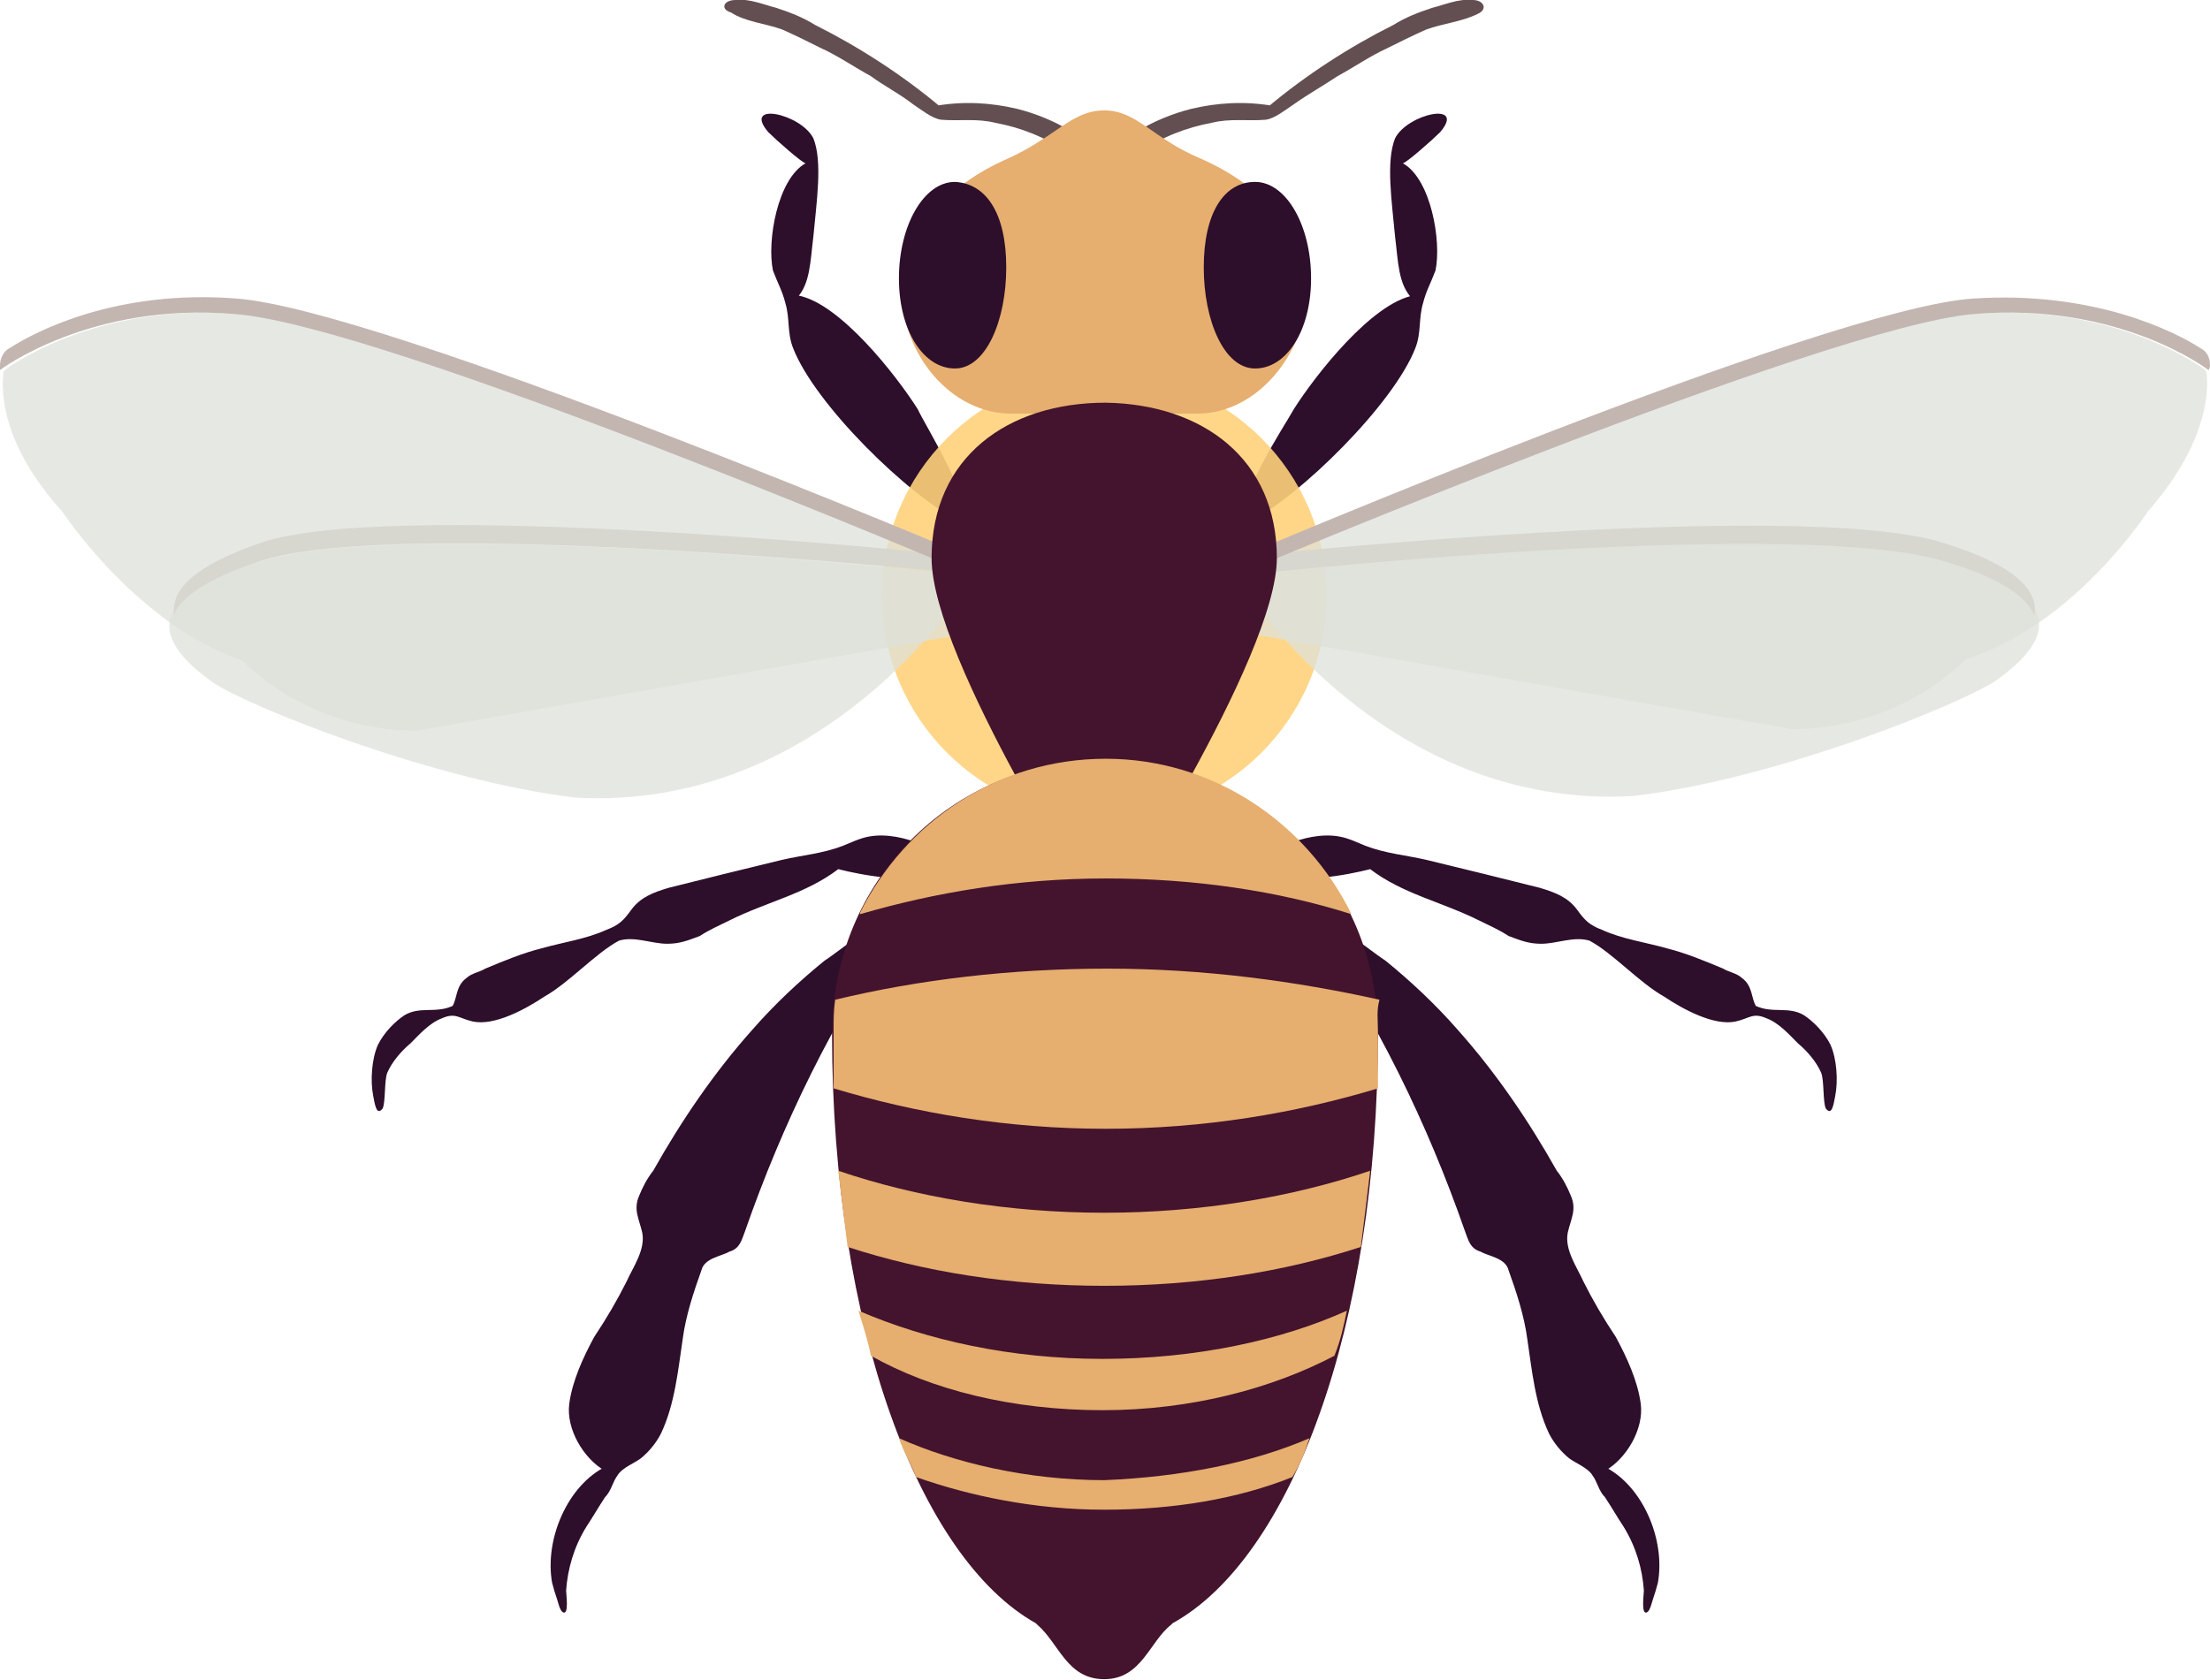
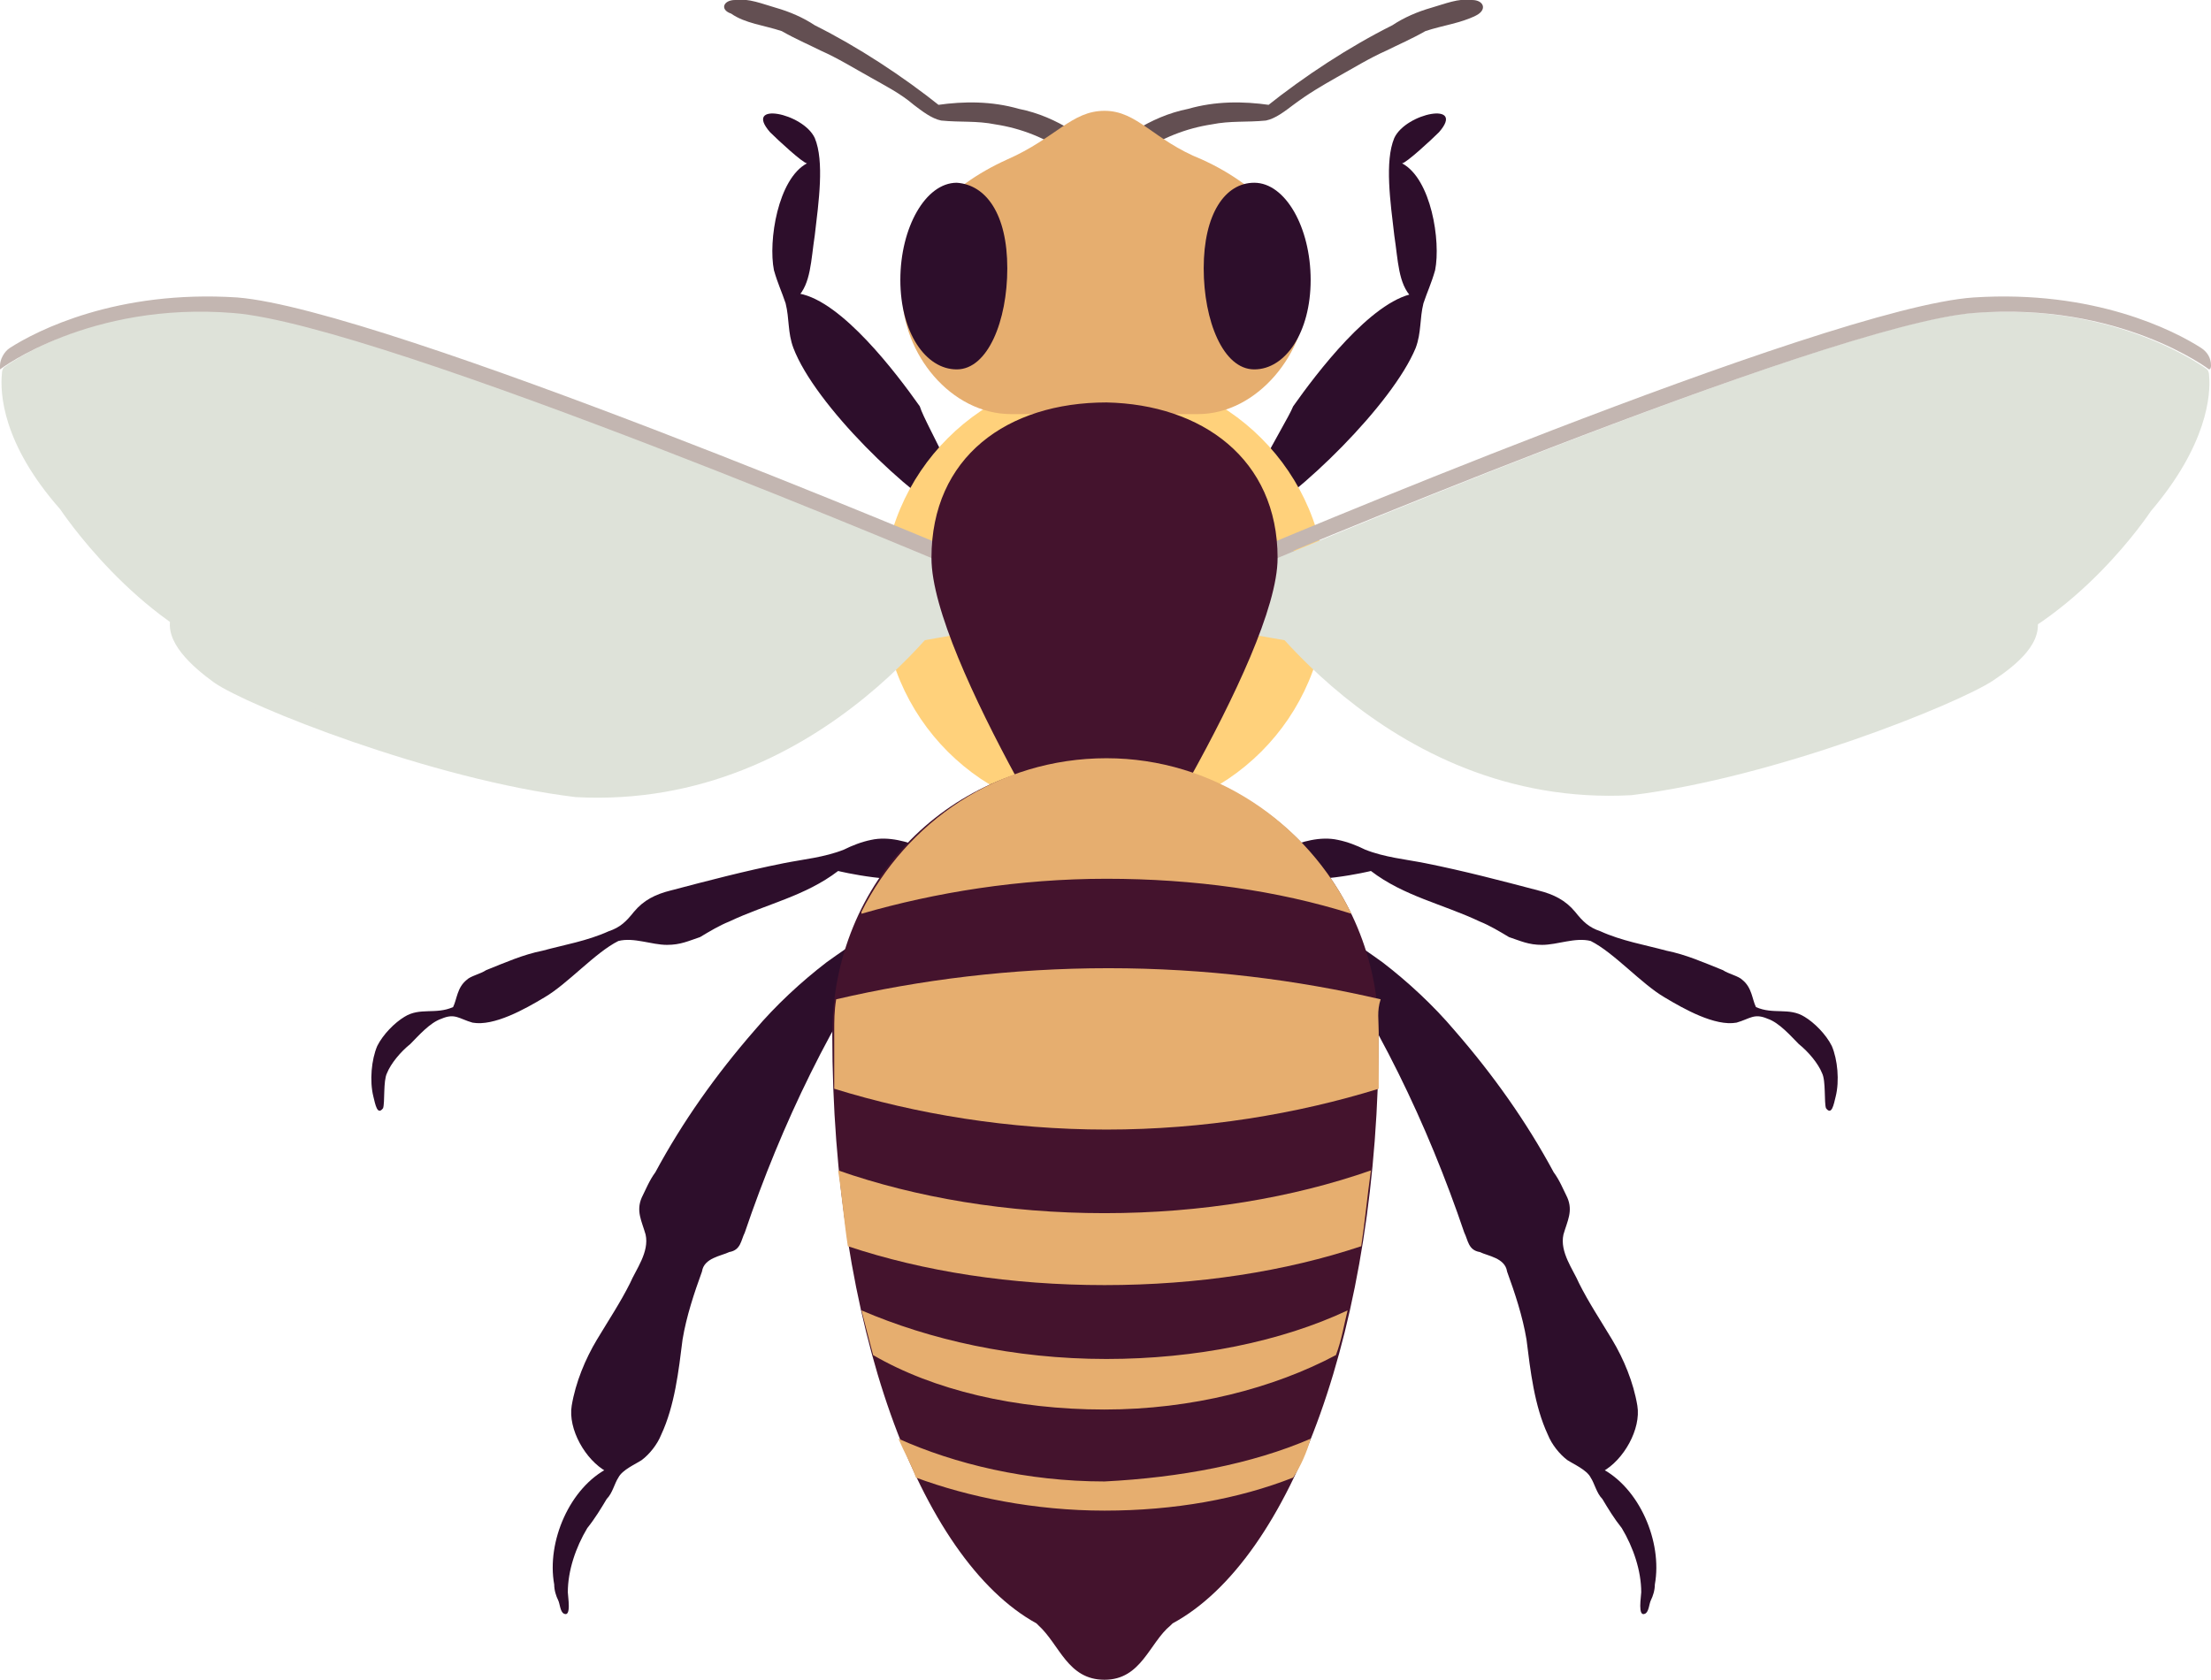
- <svg xmlns="http://www.w3.org/2000/svg" version="1.1" id="Layer_1" x="0px" y="0px" width="142.1px" height="108px" viewBox="0 0 142.1 108" style="enable-background:new 0 0 142.1 108;" xml:space="preserve">
-   <style type="text/css">
- 	.st0{fill:#2D0E2B;}
- 	.st1{opacity:0.9;fill:#FFD17B;enable-background:new    ;}
- 	.st2{opacity:0.75;fill:#DEE2D9;enable-background:new    ;}
- 	.st3{fill:#C3B6B1;}
- 	.st4{fill:#634F52;}
- 	.st5{fill:#E6AE6F;}
- 	.st6{fill:#44132D;}
- </style>
-   <g>
-     <g>
-       <g>
-         <g>
-           <path class="st0" d="M59.8,56.2c-1.8,0.8-5.9-0.3-5.9-0.3c-2.1,1.6-4.6,2.1-7,3.3c-0.6,0.3-1.3,0.6-1.9,1      c-0.8,0.3-1.3,0.5-2.1,0.5c-1,0-2.1-0.5-3.1-0.2c-1.5,0.8-3.2,2.7-4.8,3.6c-1.2,0.8-3.2,1.9-4.6,1.6c-0.9-0.2-1.1-0.6-2-0.2      c-0.8,0.3-1.5,1.1-2,1.6c-0.6,0.5-1.2,1.2-1.5,1.9c-0.2,0.5-0.1,1.9-0.3,2.3c-0.4,0.5-0.5-0.3-0.6-0.8c-0.2-1-0.1-2.4,0.3-3.3      c0.4-0.8,1.1-1.5,1.7-1.9c1-0.6,2-0.1,3.1-0.6c0.3-0.5,0.2-1.3,0.9-1.8c0.3-0.3,0.9-0.4,1.2-0.6c1.2-0.5,2.4-1,3.6-1.3      c1.4-0.4,2.9-0.6,4.2-1.2c0.8-0.3,1.1-0.6,1.6-1.3c0.6-0.8,1.4-1.1,2.4-1.4c2.4-0.6,4.8-1.2,7.3-1.8c1.3-0.3,2.6-0.4,3.9-0.9      c0.5-0.2,1.1-0.5,1.7-0.6c1.1-0.2,2.4,0.1,3.3,0.5C59.4,54.7,61.1,55.7,59.8,56.2C59.5,56.3,59.9,56.2,59.8,56.2z" />
-         </g>
-       </g>
-       <g>
-         <g>
-           <path class="st0" d="M82.2,56.2c1.8,0.8,5.9-0.3,5.9-0.3c2.1,1.6,4.6,2.1,7,3.3c0.6,0.3,1.3,0.6,1.9,1c0.8,0.3,1.3,0.5,2.1,0.5      c1,0,2.1-0.5,3.1-0.2c1.5,0.8,3.2,2.7,4.8,3.6c1.2,0.8,3.2,1.9,4.6,1.6c0.9-0.2,1.1-0.6,2-0.2c0.8,0.3,1.5,1.1,2,1.6      c0.6,0.5,1.2,1.2,1.5,1.9c0.2,0.5,0.1,1.9,0.3,2.3c0.4,0.5,0.5-0.3,0.6-0.8c0.2-1,0.1-2.4-0.3-3.3c-0.4-0.8-1.1-1.5-1.7-1.9      c-1-0.6-2-0.1-3.1-0.6c-0.3-0.5-0.2-1.3-0.9-1.8c-0.3-0.3-0.9-0.4-1.2-0.6c-1.2-0.5-2.4-1-3.6-1.3c-1.4-0.4-2.9-0.6-4.2-1.2      c-0.8-0.3-1.1-0.6-1.6-1.3c-0.6-0.8-1.4-1.1-2.4-1.4c-2.4-0.6-4.8-1.2-7.3-1.8c-1.3-0.3-2.6-0.4-3.9-0.9      c-0.5-0.2-1.1-0.5-1.7-0.6c-1.1-0.2-2.4,0.1-3.3,0.5C82.6,54.7,81,55.7,82.2,56.2C82.5,56.3,82.1,56.2,82.2,56.2z" />
-         </g>
-       </g>
-     </g>
-     <g>
-       <g>
-         <path class="st0" d="M57.8,59.5c-4.2,6-7.5,12.8-9.9,19.7c-0.2,0.5-0.3,1.1-1,1.3c-0.5,0.3-1.6,0.4-1.8,1.2l0,0     c-0.5,1.4-1,2.9-1.2,4.4c-0.3,2-0.5,4.2-1.4,6.1c-0.3,0.6-0.8,1.2-1.3,1.6c-0.4,0.3-1.2,0.6-1.5,1.1c-0.3,0.4-0.4,1-0.8,1.4     c-0.4,0.6-0.8,1.3-1.2,1.9c-0.8,1.3-1.2,2.7-1.3,4.1c0,0.2,0.2,1.6-0.2,1.4c-0.2-0.1-0.3-0.6-0.4-0.9c-0.1-0.3-0.2-0.6-0.3-1     c-0.5-2.8,1-6.3,3.5-7.5c0,0.1-0.1,0.2-0.1,0.3c-1.4-0.8-2.5-2.7-2.3-4.3c0.2-1.5,0.9-3,1.6-4.3c0.8-1.2,1.5-2.4,2.1-3.6     c0.4-0.9,1.2-2,1-3.1c-0.2-0.9-0.6-1.5-0.2-2.4c0.2-0.5,0.5-1.1,0.9-1.6c1.8-3.2,3.9-6.3,6.4-9.1c1.4-1.6,3-3.1,4.6-4.4     c0.9-0.6,1.7-1.3,2.6-1.8c0.4-0.3,0.9-0.5,1.3-0.8c0.1-0.1,0.4-0.3,0.6-0.2C57.8,59.3,57.9,59.4,57.8,59.5z" />
-       </g>
-       <g>
-         <path class="st0" d="M84.3,59.5c4.2,6,7.5,12.8,9.9,19.7c0.2,0.5,0.3,1.1,1,1.3c0.5,0.3,1.6,0.4,1.8,1.2l0,0     c0.5,1.4,1,2.9,1.2,4.4c0.3,2,0.5,4.2,1.4,6.1c0.3,0.6,0.8,1.2,1.3,1.6c0.4,0.3,1.2,0.6,1.5,1.1c0.3,0.4,0.4,1,0.8,1.4     c0.4,0.6,0.8,1.3,1.2,1.9c0.8,1.3,1.2,2.7,1.3,4.1c0,0.2-0.2,1.6,0.2,1.4c0.2-0.1,0.3-0.6,0.4-0.9c0.1-0.3,0.2-0.6,0.3-1     c0.5-2.8-1-6.3-3.5-7.5c0,0.1,0.1,0.2,0.1,0.3c1.4-0.8,2.5-2.7,2.3-4.3c-0.2-1.5-0.9-3-1.6-4.3c-0.8-1.2-1.5-2.4-2.1-3.6     c-0.4-0.9-1.2-2-1-3.1c0.2-0.9,0.6-1.5,0.2-2.4c-0.2-0.5-0.5-1.1-0.9-1.6c-1.8-3.2-3.9-6.3-6.4-9.1c-1.4-1.6-3-3.1-4.6-4.4     c-0.9-0.6-1.7-1.3-2.6-1.8c-0.4-0.3-0.9-0.5-1.3-0.8c-0.1-0.1-0.4-0.3-0.6-0.2C84.2,59.3,84.2,59.4,84.3,59.5z" />
-       </g>
-     </g>
-     <g>
-       <g>
-         <g>
-           <path class="st0" d="M61.8,33.6C58.4,31.9,52.4,26,51,22.4c-0.4-1-0.2-1.9-0.5-2.9c-0.2-0.8-0.5-1.3-0.8-2.1      c-0.4-1.9,0.3-5.9,2.1-6.9c-0.2,0-1.9-1.5-2.4-2c-1.7-2,2.1-1.2,2.9,0.4c0.6,1.5,0.2,4.1,0,6.3c-0.2,1.6-0.2,3.1-1.1,4L51.3,19      c2.7,0.5,6.3,5.1,7.7,7.3C59.5,27.4,62.8,32.6,61.8,33.6z" />
-         </g>
-       </g>
-       <g>
-         <g>
-           <path class="st0" d="M80.3,33.6c3.3-1.7,9.3-7.6,10.7-11.2c0.4-1,0.2-1.9,0.5-2.9c0.2-0.8,0.5-1.3,0.8-2.1      c0.4-1.9-0.3-5.9-2.1-6.9c0.2,0,1.9-1.5,2.4-2c1.7-2-2.1-1.2-2.9,0.4c-0.6,1.5-0.2,4.1,0,6.3c0.2,1.6,0.2,3.1,1.1,4l0.1-0.2      c-2.7,0.5-6.3,5.1-7.7,7.3C82.6,27.4,79.1,32.6,80.3,33.6z" />
-         </g>
-       </g>
-     </g>
-     <circle class="st1" cx="71" cy="38.3" r="14.3" />
-     <g>
-       <g>
-         <g>
-           <path class="st2" d="M62.2,36.9l-0.1,0.9c0,0-9,14.4-25.1,13.5c-9.2-1.1-21.1-5.9-23.3-7.4c-1.4-1-3.3-2.6-2.7-4.3      c0.4-1.2,2-2.5,5.8-3.5c9.1-2.8,42.1,0.5,45,0.9C62.1,36.9,62.2,36.9,62.2,36.9" />
-           <path class="st3" d="M62.3,35.8l-0.1,1c0,0-0.1,0.1-0.2,0.1c-2.9-0.3-35.9-3.6-45-0.9c-3.8,1.2-5.4,2.5-5.8,3.5      c-0.2-1.5,1.1-3.1,5.9-4.7C26.5,32,62.3,35.8,62.3,35.8" />
-         </g>
-         <g>
-           <path class="st2" d="M62.4,36.9l0.1,3.8L26.8,47c-7.1,0-11.2-4.5-11.2-4.5C8.8,40.2,4,32.9,4,32.9c-3.8-4.2-3.9-7.5-3.8-8.7      c0-0.3,0.1-0.4,0.1-0.4s5.7-4.4,15.1-3.6C24.7,20.9,62.4,36.9,62.4,36.9" />
-           <path class="st3" d="M62.3,35.8v1.1c0,0-37.6-16-47.2-16.7C5.8,19.4,0,23.8,0,23.8s0-0.1,0-0.3c0-0.4,0.2-0.9,0.6-1.1      c1.7-1.1,6.9-3.8,14.6-3.2C24.7,19.9,62.3,35.8,62.3,35.8" />
-         </g>
-       </g>
-       <g>
-         <g>
-           <path class="st2" d="M79.9,36.9c0,0,0.1,0,0.3,0c2.9-0.3,35.9-3.6,45-0.9c3.8,1.2,5.4,2.5,5.8,3.5c0.6,1.7-1.3,3.3-2.7,4.3      c-2.3,1.5-14,6.3-23.3,7.4C89,52.1,80,37.8,80,37.8L79.9,36.9" />
-           <path class="st3" d="M79.8,35.8c0,0,35.8-3.8,45.1-0.9c4.9,1.5,6.2,3.2,5.9,4.7c-0.4-1.1-2-2.4-5.8-3.5      c-9.1-2.8-42.1,0.5-45,0.9c-0.1-0.1-0.2-0.1-0.2-0.1V35.8" />
-         </g>
-         <g>
-           <path class="st2" d="M79.7,36.9c0,0,37.6-16,47-16.7c9.4-0.8,15.1,3.6,15.1,3.6s0.1,0.1,0.1,0.4c0.1,1.2-0.1,4.5-3.8,8.7      c0,0-4.7,7.3-11.7,9.5c0,0-4.1,4.5-11.2,4.5l-35.7-6.3L79.7,36.9" />
-           <path class="st3" d="M79.8,35.8c0,0,37.6-16,47.1-16.6c7.7-0.5,12.9,2.1,14.6,3.2c0.4,0.2,0.6,0.6,0.6,1.1      c0,0.2-0.1,0.3-0.1,0.3s-5.7-4.4-15.1-3.6c-9.5,0.8-47.2,16.7-47.2,16.7L79.8,35.8" />
-         </g>
-       </g>
-     </g>
-     <g>
-       <g>
-         <path class="st4" d="M68.6,9.8c-1.4-1-3-1.6-4.6-1.9c-1.2-0.3-2.3-0.1-3.5-0.2c-0.6-0.1-1.2-0.6-1.8-1C57.8,6,56.8,5.5,56,4.9     c-1.1-0.6-2.1-1.3-3.2-1.8c-0.8-0.4-1.6-0.8-2.5-1.2c-1.1-0.4-2.4-0.5-3.3-1.1C46.3,0.6,46.5,0,47.3,0c0.9-0.1,1.8,0.3,2.6,0.5     c0.9,0.3,1.7,0.6,2.5,1.1C55.2,3,58,4.8,60.5,6.9c-0.1,0-0.2,0-0.3-0.1C62,6.5,63.7,6.6,65.4,7c1.2,0.3,2.4,0.8,3.4,1.4     c0.4,0.2,0.9,0.5,0.6,1.1C69.5,9.9,69,10,68.6,9.8z" />
-       </g>
-       <g>
-         <path class="st4" d="M73.3,9.8c1.4-1,3-1.6,4.6-1.9c1.2-0.3,2.3-0.1,3.5-0.2c0.6-0.1,1.2-0.6,1.8-1C84.2,6,85.1,5.5,86,4.9     c1.1-0.6,2.1-1.3,3.2-1.8c0.8-0.4,1.6-0.8,2.5-1.2C92.8,1.5,94,1.4,95,0.9C95.7,0.6,95.4,0,94.7,0c-0.9-0.1-1.8,0.3-2.6,0.5     c-0.9,0.3-1.7,0.6-2.5,1.1C86.8,3,84,4.8,81.5,6.9c0.1,0,0.2,0,0.3-0.1C80,6.5,78.3,6.6,76.6,7c-1.2,0.3-2.4,0.8-3.4,1.4     c-0.4,0.2-0.9,0.5-0.6,1.1C72.6,9.9,73,10,73.3,9.8z" />
-       </g>
-       <path class="st5" d="M77,26.6c3.9,0,7-4,7-7.8c0-3.8-2.9-6.9-6.8-8.6c-3.1-1.3-4.1-3.1-6.2-3.1c-2.1,0-3.1,1.7-6.2,3.1    C60.9,11.9,58,15,58,18.8c0,3.9,3.1,7.8,7,7.8C65,26.6,77,26.6,77,26.6z" />
-       <path class="st0" d="M64.7,17.2c0,3.4-1.3,6.5-3.3,6.5c-2,0-3.6-2.4-3.6-5.8s1.6-6.2,3.6-6.2C63.4,11.8,64.7,13.7,64.7,17.2z" />
-       <path class="st0" d="M77.4,17.2c0,3.4,1.3,6.5,3.3,6.5c2,0,3.6-2.4,3.6-5.8s-1.6-6.2-3.6-6.2C78.7,11.7,77.4,13.7,77.4,17.2z" />
-     </g>
-     <path class="st6" d="M82.1,35.9c0,6.4-11.2,23.5-11.2,23.5s-11-17-11-23.5s4.9-10,11.2-10C77.3,26,82.1,29.5,82.1,35.9z" />
-     <g>
-       <path class="st6" d="M88.6,66.5c0-9.7-7.8-17.6-17.6-17.6s-17.5,7.8-17.5,17.6c0,18.8,5.6,33.7,13.1,37.9l0.1,0.1    c1.4,1.2,1.9,3.5,4.3,3.5c2.4,0,2.9-2.4,4.3-3.5l0.1-0.1C83,100.2,88.6,85.3,88.6,66.5z" />
-       <path class="st5" d="M86.9,58.8c-4.7-1.5-10.1-2.3-15.8-2.3c-5.7,0-11,0.9-15.8,2.3c0,0,0,0,0-0.1c2.9-5.8,8.8-9.9,15.8-9.9    C78,48.8,84,52.9,86.9,58.8C86.8,58.7,86.8,58.8,86.9,58.8z" />
-       <path class="st5" d="M84.2,92.5c-0.3,0.9-0.6,1.7-1.1,2.5c-3.5,1.4-7.6,2.1-12.1,2.1c-4.5,0-8.7-0.9-12.1-2.1    c-0.3-0.8-0.8-1.6-1.1-2.5c3.6,1.6,8.3,2.7,13.2,2.7C75.9,95,80.5,94.1,84.2,92.5z" />
-       <path class="st5" d="M86.6,84.3c-0.2,1-0.4,1.9-0.8,2.9c-4,2.1-9.2,3.5-14.9,3.5c-5.8,0-11-1.3-14.9-3.5c-0.2-1-0.5-1.9-0.8-2.9    c4.4,1.9,9.8,3.1,15.7,3.1C76.9,87.4,82.4,86.2,86.6,84.3z" />
-       <path class="st5" d="M88.1,75.3c-0.2,1.7-0.4,3.3-0.6,4.9C82.6,81.8,77,82.7,71,82.7c-6,0-11.6-0.9-16.5-2.5    c-0.2-1.6-0.4-3.2-0.6-4.9C58.9,77,64.8,78,71,78C77.2,78,83.1,77,88.1,75.3z" />
-       <path class="st5" d="M88.6,66.4c0,0.9,0,1.8,0,2.7c0,0.3,0,0.5,0,0.9c-5.3,1.6-11.2,2.6-17.5,2.6c-6.3,0-12.2-1-17.5-2.6    c0-0.3,0-0.5,0-0.9c0-0.9,0-1.8,0-2.7c0-0.8,0-1.4,0.1-2.1c5.4-1.3,11.3-2,17.5-2c6.2,0,12.1,0.8,17.5,2    C88.5,65,88.6,65.6,88.6,66.4z" />
-     </g>
+ <svg xmlns="http://www.w3.org/2000/svg" width="113.7" height="86.4" viewBox="0 0 113.7 86.4" enable-background="new 0 0 113.7 86.4">
+   <g fill="#2d0e2b">
+     <path d="m47.8 45c-1.4.6-4.7-.2-4.7-.2-1.7 1.3-3.7 1.7-5.6 2.6-.5.2-1 .5-1.5.8-.6.2-1 .4-1.7.4-.8 0-1.7-.4-2.5-.2-1.2.6-2.6 2.2-3.8 2.9-1 .6-2.6 1.5-3.7 1.3-.7-.2-.9-.5-1.6-.2-.6.2-1.2.9-1.6 1.3-.5.4-1 1-1.2 1.5-.2.4-.1 1.5-.2 1.8-.3.4-.4-.2-.5-.6-.2-.8-.1-1.9.2-2.6.3-.6.9-1.2 1.4-1.5.8-.5 1.6-.1 2.5-.5.2-.4.2-1 .7-1.4.2-.2.7-.3 1-.5 1-.4 1.9-.8 2.9-1 1.1-.3 2.3-.5 3.4-1 .6-.2.9-.5 1.3-1 .5-.6 1.1-.9 1.9-1.1 1.9-.5 3.8-1 5.8-1.4 1-.2 2.1-.3 3.1-.7.4-.2.9-.4 1.4-.5.9-.2 1.9.1 2.6.4.1.2 1.5 1 .4 1.4" />
+     <path d="m65.8 45c1.4.6 4.7-.2 4.7-.2 1.7 1.3 3.7 1.7 5.6 2.6.5.2 1 .5 1.5.8.6.2 1 .4 1.7.4.8 0 1.7-.4 2.5-.2 1.2.6 2.6 2.2 3.8 2.9 1 .6 2.6 1.5 3.7 1.3.7-.2.9-.5 1.6-.2.6.2 1.2.9 1.6 1.3.5.4 1 1 1.2 1.5.2.4.1 1.5.2 1.8.3.4.4-.2.5-.6.2-.8.1-1.9-.2-2.6-.3-.6-.9-1.2-1.4-1.5-.8-.5-1.6-.1-2.5-.5-.2-.4-.2-1-.7-1.4-.2-.2-.7-.3-1-.5-1-.4-1.9-.8-2.9-1-1.1-.3-2.3-.5-3.4-1-.6-.2-.9-.5-1.3-1-.5-.6-1.1-.9-1.9-1.1-1.9-.5-3.8-1-5.8-1.4-1-.2-2.1-.3-3.1-.7-.4-.2-.9-.4-1.4-.5-.9-.2-1.9.1-2.6.4-.1.2-1.4 1-.4 1.4" />
+     <path d="m46.2 47.6c-3.4 4.8-6 10.2-7.9 15.8-.2.4-.2.9-.8 1-.4.2-1.3.3-1.4 1-.4 1.1-.8 2.3-1 3.5-.2 1.6-.4 3.4-1.1 4.9-.2.5-.6 1-1 1.3-.3.2-1 .5-1.2.9-.2.3-.3.8-.6 1.1-.3.5-.6 1-1 1.5-.6 1-1 2.2-1 3.3 0 .2.2 1.3-.2 1.1-.2-.1-.2-.5-.3-.7-.1-.2-.2-.5-.2-.8-.4-2.2.8-5 2.8-6 0 .1-.1.2-.1.2-1.1-.6-2-2.2-1.8-3.4.2-1.2.7-2.4 1.3-3.4.6-1 1.2-1.9 1.7-2.9.3-.7 1-1.6.8-2.5-.2-.7-.5-1.2-.2-1.9.2-.4.4-.9.7-1.3 1.4-2.6 3.1-5 5.1-7.3 1.1-1.3 2.4-2.5 3.7-3.5.7-.5 1.4-1 2.1-1.4.3-.2.7-.4 1-.6.1-.1.3-.2.5-.2.1.1.2.2.1.3" />
+     <path d="m67.4 47.6c3.4 4.8 6 10.2 7.9 15.8.2.4.2.9.8 1 .4.2 1.3.3 1.4 1 .4 1.1.8 2.3 1 3.5.2 1.6.4 3.4 1.1 4.9.2.5.6 1 1 1.3.3.2 1 .5 1.2.9.2.3.3.8.6 1.1.3.5.6 1 1 1.5.6 1 1 2.2 1 3.3 0 .2-.2 1.3.2 1.1.2-.1.2-.5.3-.7s.2-.5.2-.8c.4-2.2-.8-5-2.8-6 0 .1.1.2.1.2 1.1-.6 2-2.2 1.8-3.4-.2-1.2-.7-2.4-1.3-3.4-.6-1-1.2-1.9-1.7-2.9-.3-.7-1-1.6-.8-2.5.2-.7.5-1.2.2-1.9-.2-.4-.4-.9-.7-1.3-1.4-2.6-3.1-5-5.1-7.3-1.1-1.3-2.4-2.5-3.7-3.5-.7-.5-1.4-1-2.1-1.4-.3-.2-.7-.4-1-.6-.1-.1-.3-.2-.5-.2-.1.1-.1.2-.1.3" />
+     <path d="m49.4 26.9c-2.7-1.4-7.5-6.1-8.6-9-.3-.8-.2-1.5-.4-2.3-.2-.6-.4-1-.6-1.7-.3-1.5.2-4.7 1.7-5.5-.2 0-1.5-1.2-1.9-1.6-1.4-1.6 1.7-1 2.3.3.5 1.2.2 3.3 0 5-.2 1.3-.2 2.5-.9 3.2l.1-.2c2.2.4 5 4.1 6.2 5.8.3 1 2.9 5.2 2.1 6" />
+     <path d="m64.2 26.9c2.6-1.4 7.4-6.1 8.6-9 .3-.8.2-1.5.4-2.3.2-.6.4-1 .6-1.7.3-1.5-.2-4.7-1.7-5.5.2 0 1.5-1.2 1.9-1.6 1.4-1.6-1.7-1-2.3.3-.5 1.2-.2 3.3 0 5 .2 1.3.2 2.5.9 3.2l.1-.2c-2.2.4-5 4.1-6.2 5.8-.4 1-3.2 5.2-2.3 6" />
+   </g>
+   <circle cx="56.8" cy="30.6" r="11.4" fill="#ffd17b" />
+   <path d="m49.8 29.5l-.1.7c0 0-7.2 11.5-20.1 10.8-7.4-.9-16.9-4.7-18.6-5.9-1.1-.8-2.6-2.1-2.2-3.4.3-1 1.6-2 4.6-2.8 7.3-2.2 33.7.4 36 .7.3-.1.4-.1.4-.1" fill="#dee2d9" />
+   <path d="m49.8 28.6l-.1.8c0 0-.1.1-.2.1-2.3-.2-28.7-2.9-36-.7-3 1-4.3 2-4.6 2.8-.2-1.2.9-2.5 4.7-3.8 7.6-2.2 36.2.8 36.2.8" fill="#c3b6b1" />
+   <path d="m49.9 29.5l.1 3-28.6 5c-5.7 0-9-3.6-9-3.6-5.4-1.8-9.3-7.7-9.3-7.7-3-3.4-3.1-6-3-7 0-.2.1-.3.1-.3s4.6-3.5 12.1-2.9c7.5.7 37.6 13.5 37.6 13.5" fill="#dee2d9" />
+   <path d="m49.8 28.6v.9c0 0-30.1-12.8-37.8-13.4-7.4-.6-12 2.9-12 2.9s0-.1 0-.2c0-.3.2-.7.5-.9 1.4-.9 5.5-3 11.7-2.6 7.6.6 37.6 13.3 37.6 13.3" fill="#c3b6b1" />
+   <path d="m63.9 29.5c0 0 .1 0 .2 0 2.3-.2 28.7-2.9 36-.7 3 1 4.3 2 4.6 2.8.5 1.4-1 2.6-2.2 3.4-1.8 1.2-11.2 5-18.6 5.9-12.8.7-20-10.7-20-10.7v-.7" fill="#dee2d9" />
+   <path d="m63.8 28.6c0 0 28.6-3 36.1-.7 3.9 1.2 5 2.6 4.7 3.8-.3-.9-1.6-1.9-4.6-2.8-7.3-2.2-33.7.4-36 .7-.1-.1-.2-.1-.2-.1v-.9" fill="#c3b6b1" />
+   <path d="m63.8 29.5c0 0 30.1-12.8 37.6-13.4 7.5-.6 12.1 2.9 12.1 2.9s.1.1.1.3c.1 1-.1 3.6-3 7 0 0-3.8 5.8-9.4 7.6 0 0-3.3 3.6-9 3.6l-28.6-5 .2-3" fill="#dee2d9" />
+   <path d="m63.8 28.6c0 0 30.1-12.8 37.7-13.3 6.2-.4 10.3 1.7 11.7 2.6.3.2.5.5.5.9 0 .2-.1.2-.1.2s-4.6-3.5-12.1-2.9c-7.6.6-37.8 13.4-37.8 13.4l.1-.9" fill="#c3b6b1" />
+   <g fill="#634f52">
+     <path d="m54.9 7.9c-1.1-.8-2.4-1.3-3.7-1.5-1-.2-1.8-.1-2.8-.2-.5-.1-1-.5-1.4-.8-.7-.6-1.5-1-2.2-1.4-.9-.5-1.7-1-2.6-1.4-.6-.3-1.3-.6-2-1-.9-.3-1.9-.4-2.6-.9-.6-.2-.4-.7.2-.7.7-.1 1.4.2 2.1.4.7.2 1.4.5 2 .9 2.2 1.1 4.5 2.6 6.5 4.2-.1 0-.2 0-.2-.1 1.4-.2 2.8-.2 4.2.2 1 .2 1.9.6 2.7 1.1.3.2.7.4.5.9 0 .3-.4.4-.7.3" />
+     <path d="m58.6 7.9c1.1-.8 2.4-1.3 3.7-1.5 1-.2 1.8-.1 2.8-.2.5-.1 1-.5 1.4-.8.8-.6 1.5-1 2.2-1.4.9-.5 1.7-1 2.6-1.4.6-.3 1.3-.6 2-1 .9-.3 1.8-.4 2.6-.8.6-.3.4-.8-.2-.8-.7-.1-1.4.2-2.1.4-.7.2-1.4.5-2 .9-2.2 1.1-4.5 2.6-6.5 4.2.1 0 .2 0 .2-.1-1.4-.2-2.8-.2-4.2.2-1 .2-1.9.6-2.7 1.1-.3.2-.7.4-.5.9.2.3.5.4.7.3" />
+   </g>
+   <path d="m61.6 21.3c3.1 0 5.6-3.2 5.6-6.2s-2.3-5.5-5.4-6.9c-2.5-1-3.3-2.5-5-2.5-1.7 0-2.5 1.4-5 2.5-3.1 1.4-5.4 3.8-5.4 6.9 0 3.1 2.5 6.2 5.6 6.2h9.6" fill="#e6ae6f" />
+   <g fill="#2d0e2b">
+     <path d="m51.8 13.8c0 2.7-1 5.2-2.6 5.2-1.6 0-2.9-1.9-2.9-4.6s1.3-5 2.9-5c1.5.1 2.6 1.6 2.6 4.4" />
+     <path d="m61.9 13.8c0 2.7 1 5.2 2.6 5.2 1.6 0 2.9-1.9 2.9-4.6s-1.3-5-2.9-5c-1.5 0-2.6 1.6-2.6 4.4" />
+   </g>
+   <g fill="#44132d">
+     <path d="m65.7 28.7c0 5.1-9 18.8-9 18.8s-8.8-13.6-8.8-18.8 3.9-8 9-8c4.9.1 8.8 2.9 8.8 8" />
+     <path d="m70.9 53.2c0-7.8-6.2-14.1-14.1-14.1s-14 6.2-14 14.1c0 15 4.5 27 10.5 30.3l.1.1c1.1 1 1.5 2.8 3.4 2.8 1.9 0 2.3-1.9 3.4-2.8l.1-.1c6.1-3.3 10.6-15.3 10.6-30.3" />
+   </g>
+   <g fill="#e6ae6f">
+     <path d="m69.5 47c-3.8-1.2-8.1-1.8-12.6-1.8s-8.8.7-12.6 1.8c0 0 0 0 0-.1 2.3-4.6 7-7.9 12.6-7.9 5.5 0 10.3 3.3 12.6 8" />
+     <path d="m67.4 74c-.2.7-.5 1.4-.9 2-2.8 1.1-6.1 1.7-9.7 1.7-3.6 0-7-.7-9.7-1.7-.2-.6-.6-1.3-.9-2 2.9 1.3 6.6 2.2 10.6 2.2 3.9-.2 7.6-.9 10.6-2.2" />
+     <path d="m69.3 67.4c-.2.8-.3 1.5-.6 2.3-3.2 1.7-7.4 2.8-11.9 2.8-4.6 0-8.8-1-11.9-2.8-.2-.8-.4-1.5-.6-2.3 3.5 1.5 7.8 2.5 12.6 2.5 4.6 0 9-.9 12.4-2.5" />
+     <path d="m70.5 60.2c-.2 1.4-.3 2.6-.5 3.9-3.9 1.3-8.4 2-13.2 2s-9.3-.7-13.2-2c-.2-1.3-.3-2.6-.5-3.9 4 1.4 8.7 2.2 13.7 2.2s9.7-.8 13.7-2.2" />
+     <path d="m70.9 53.1c0 .7 0 1.4 0 2.2 0 .2 0 .4 0 .7-4.2 1.3-9 2.1-14 2.1s-9.8-.8-14-2.1c0-.2 0-.4 0-.7 0-.7 0-1.4 0-2.2 0-.6 0-1.1.1-1.7 4.3-1 9-1.6 14-1.6s9.7.6 14 1.6c-.2.6-.1 1.1-.1 1.7" />
  </g>
</svg>
